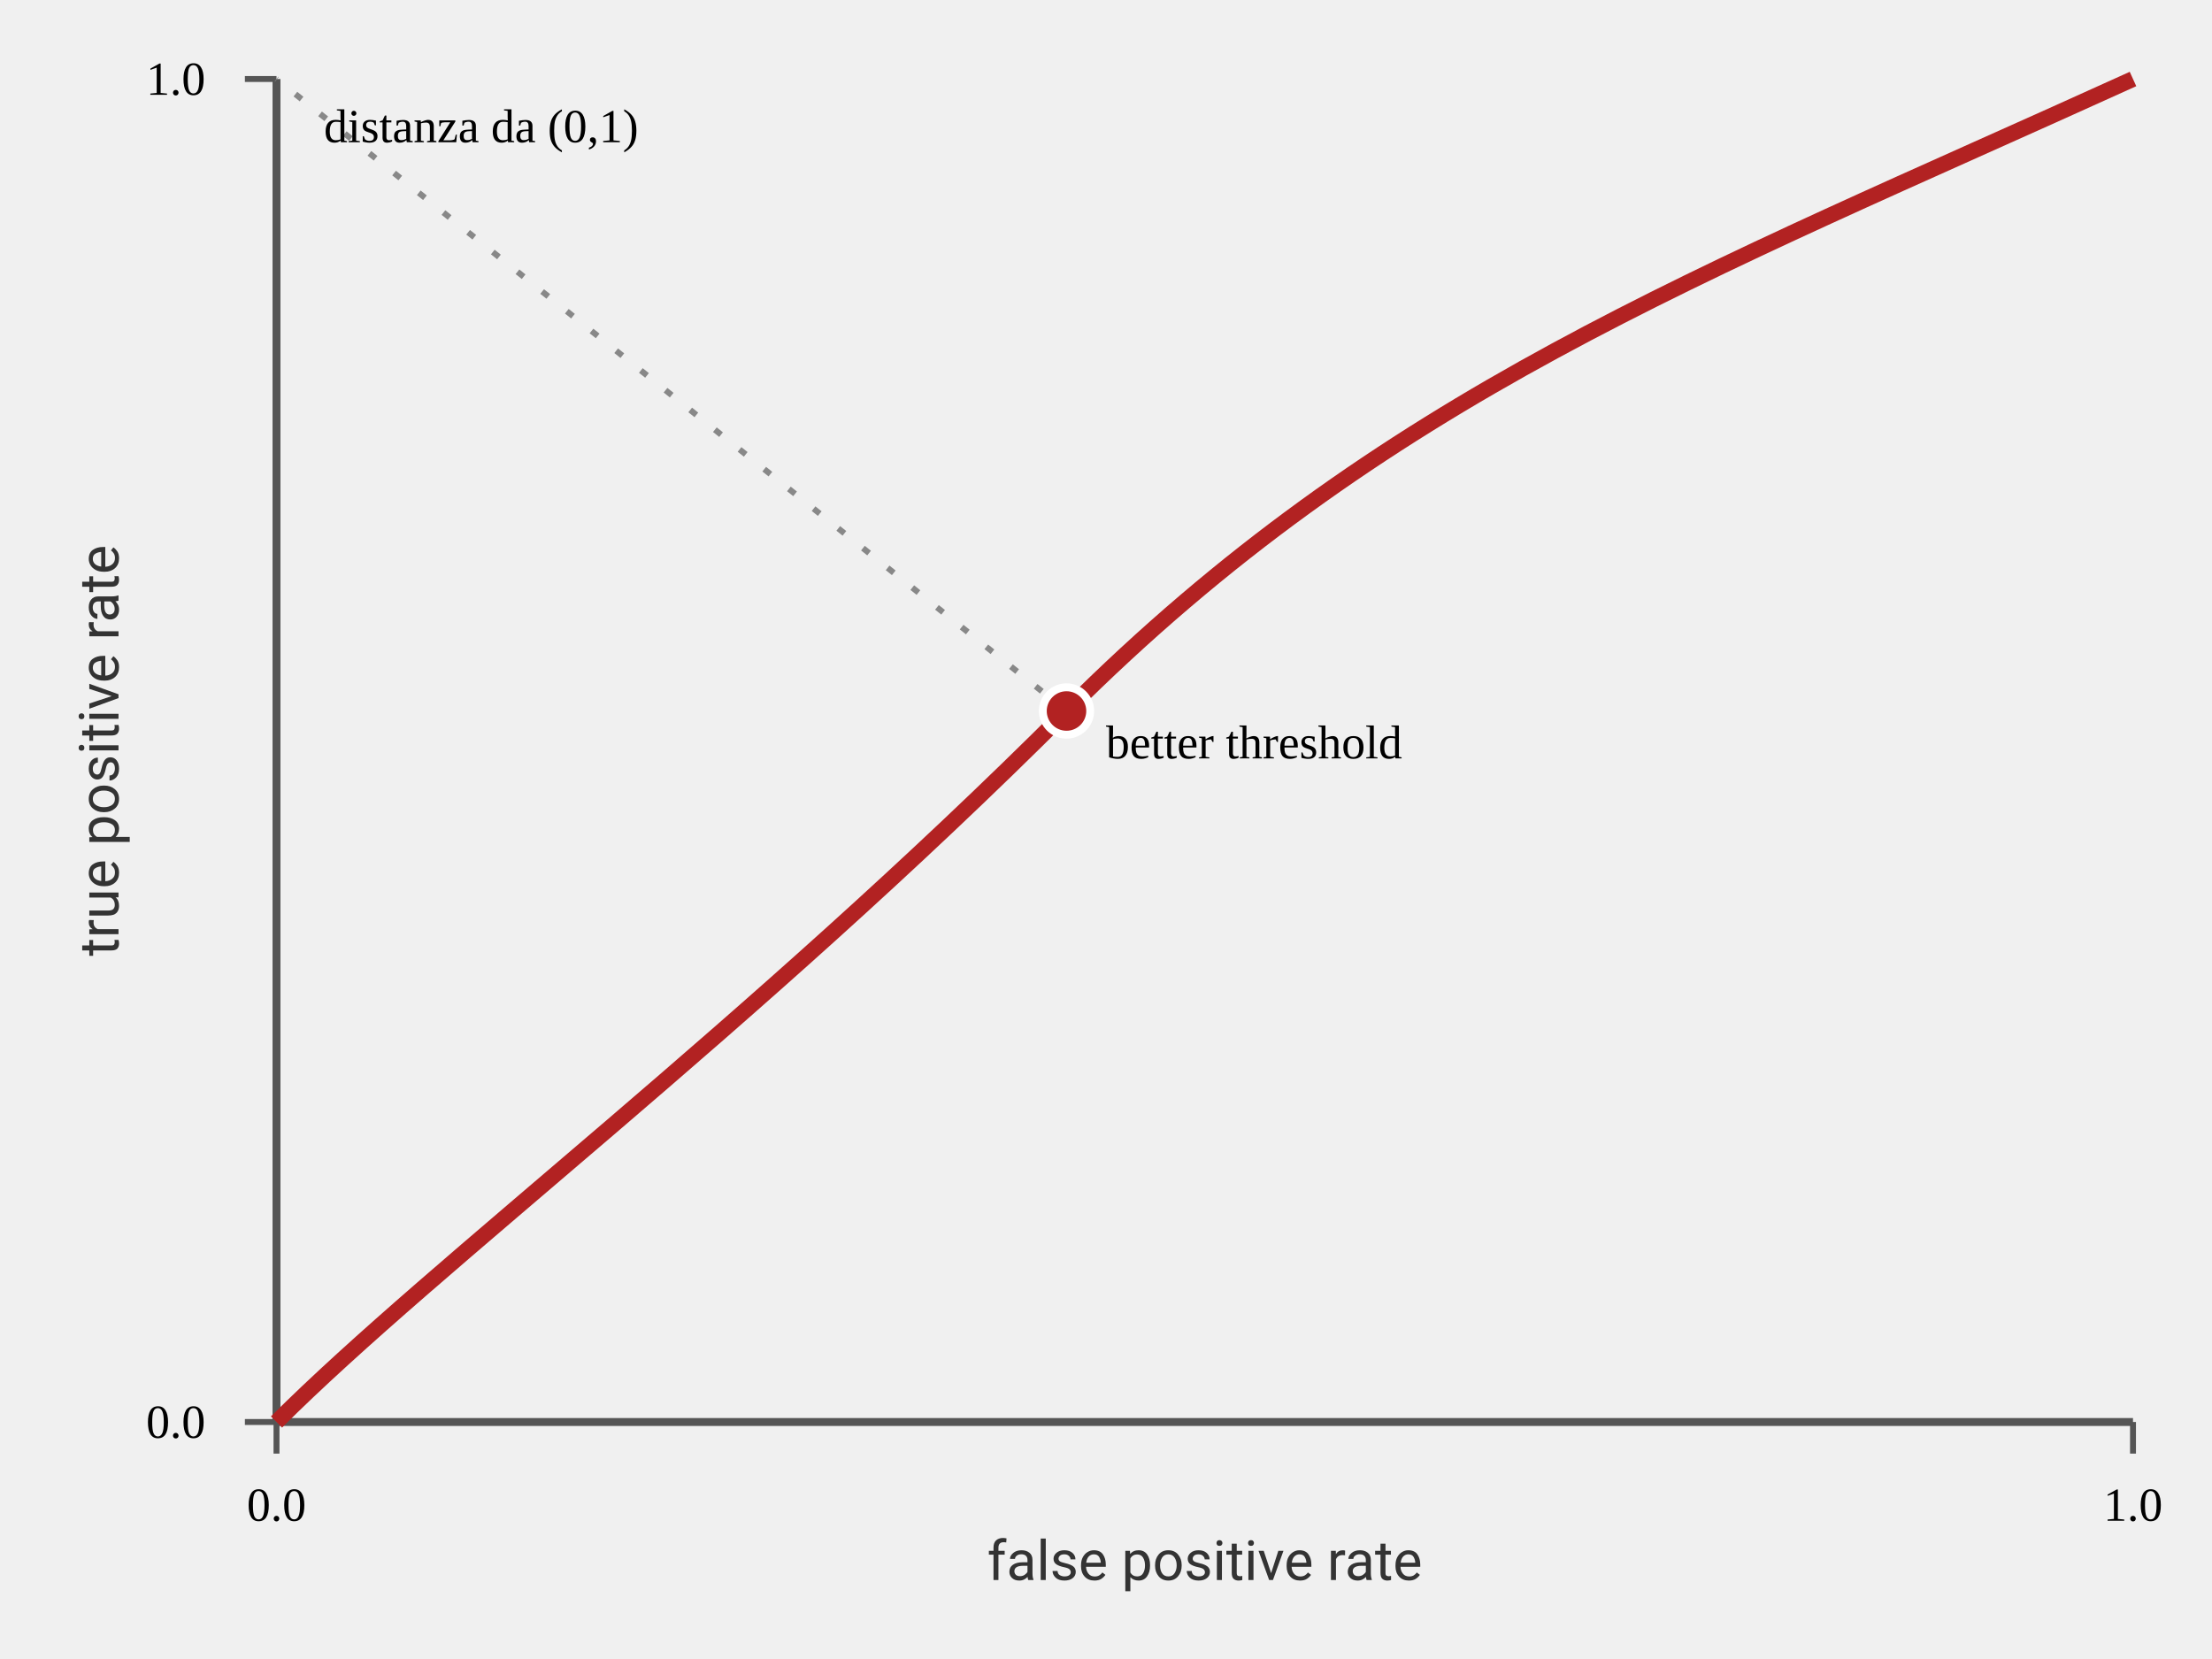
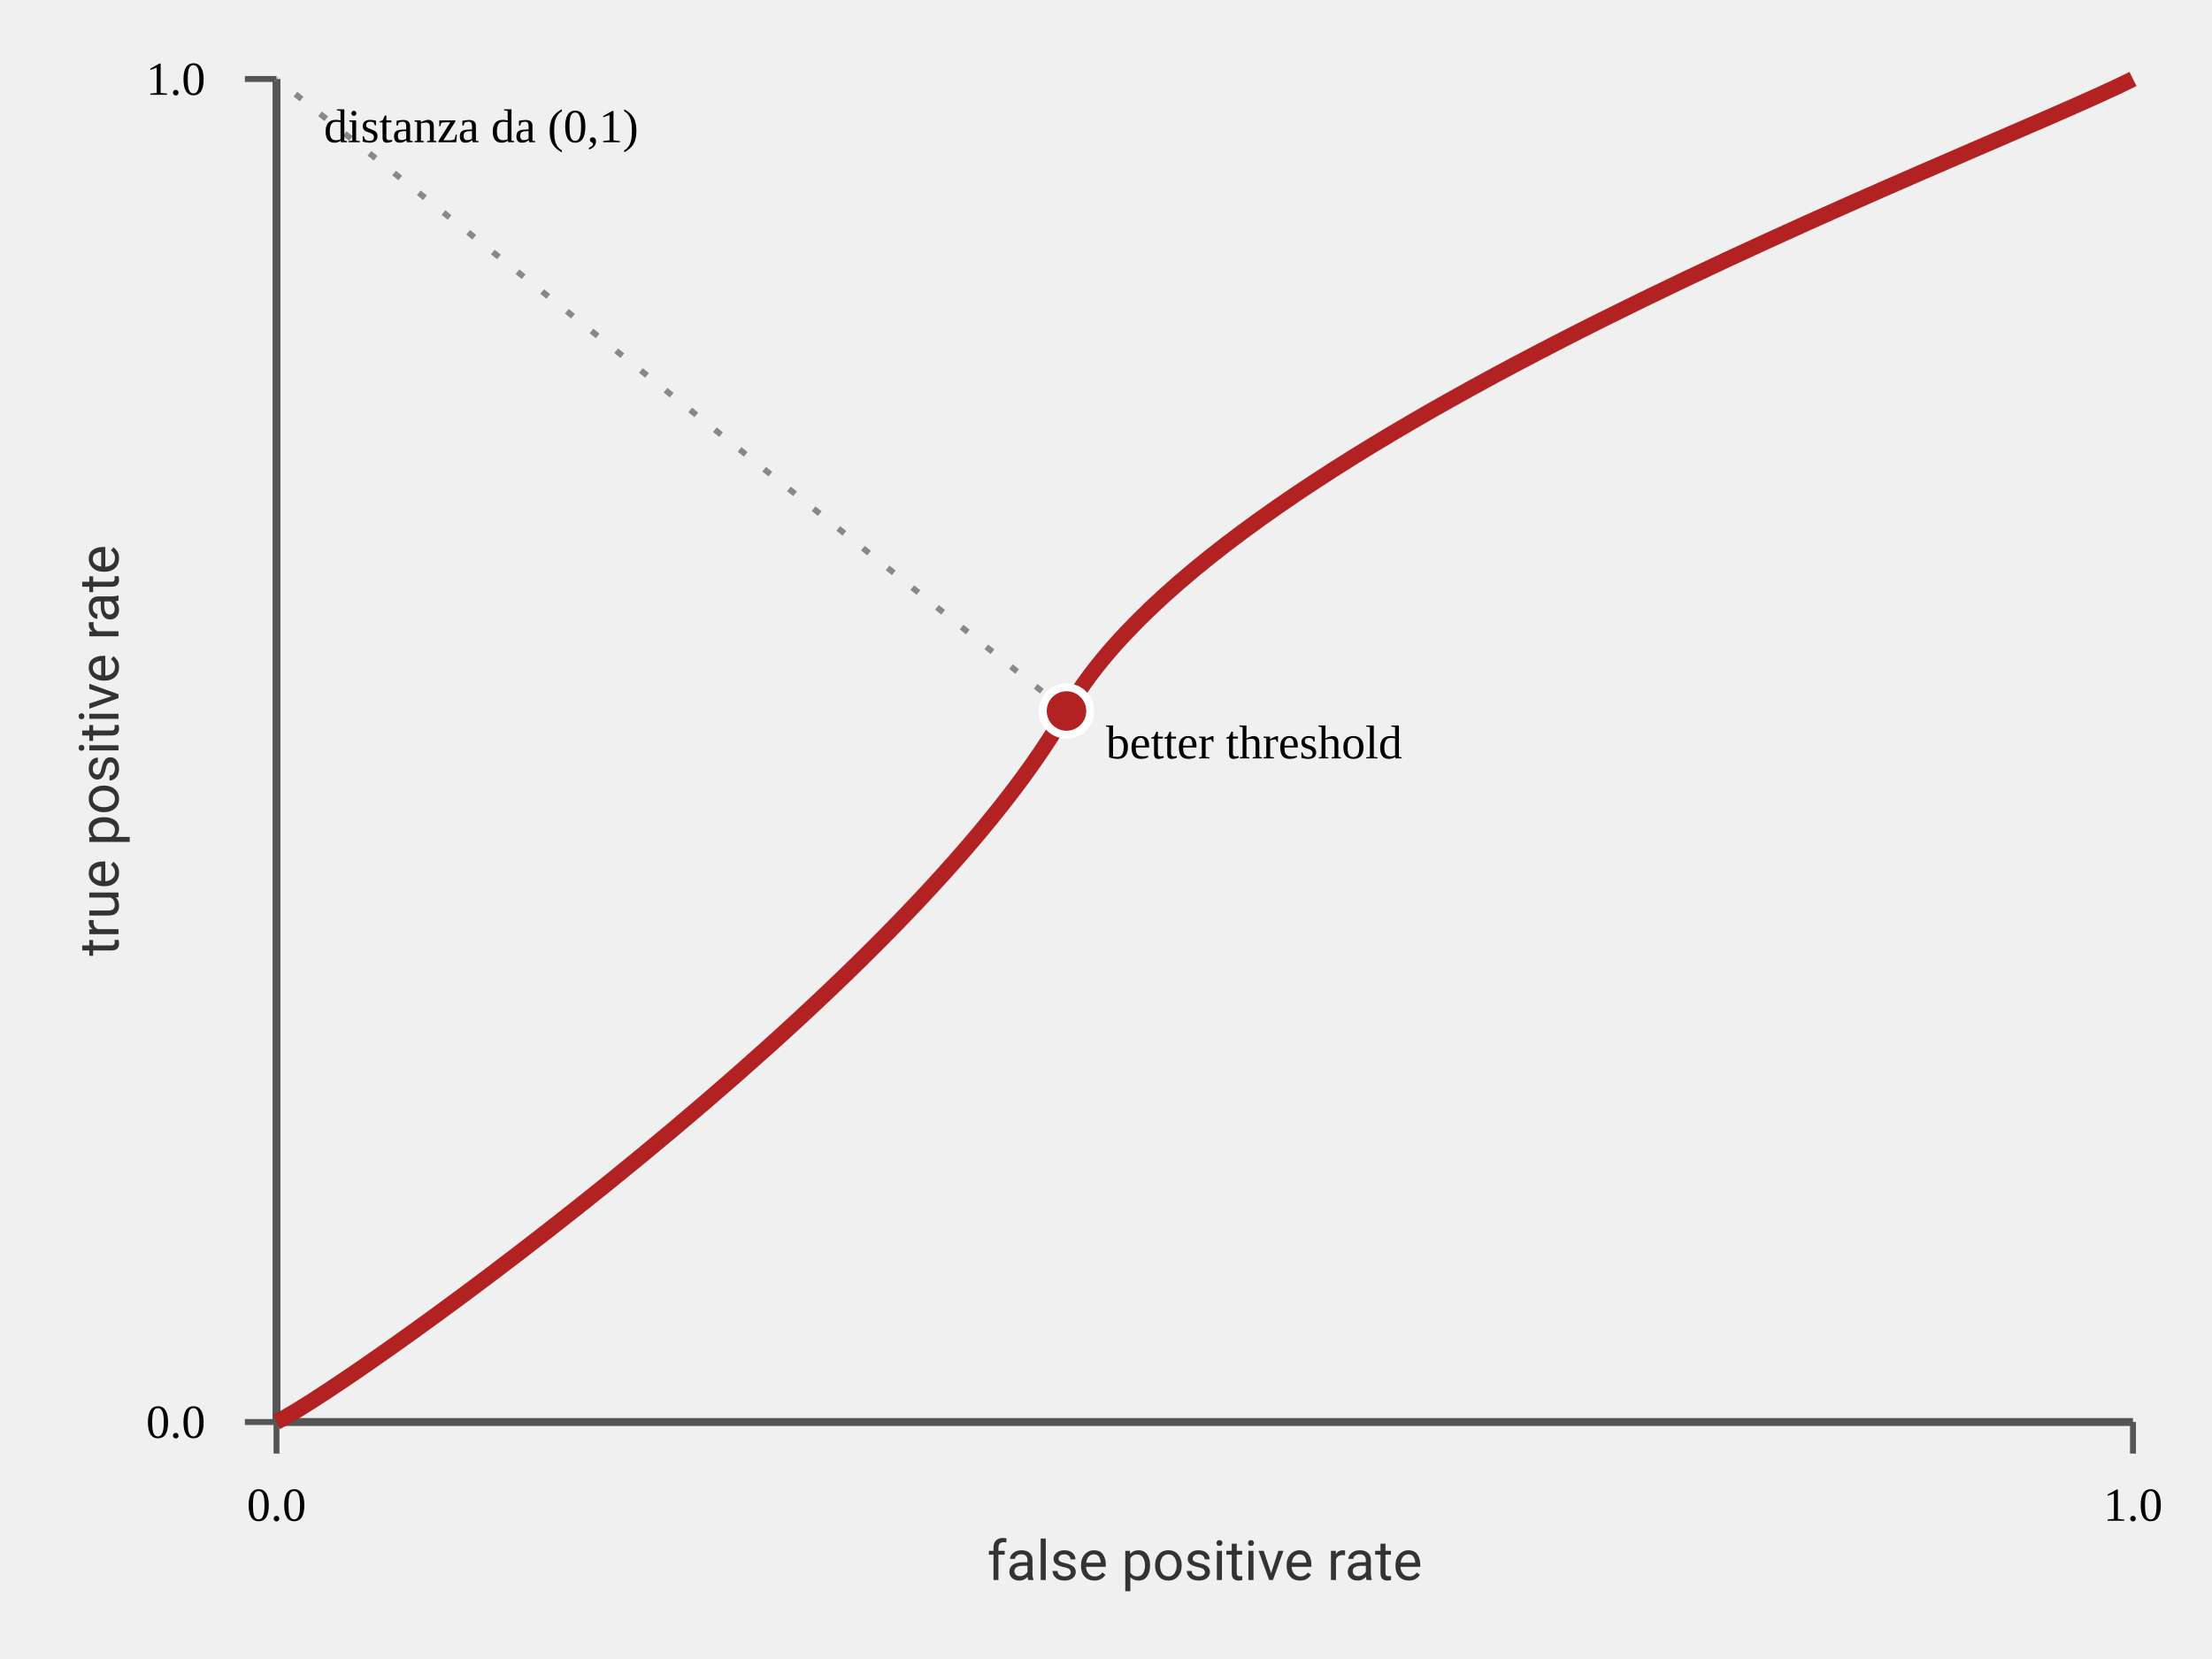
<svg xmlns="http://www.w3.org/2000/svg" width="560" height="420" viewBox="0 0 560 420" role="img" aria-labelledby="title desc">
  <defs>
    <style type="text/css">
      .axis { stroke: #555; stroke-width: 2; }
      .tick { stroke: #555; stroke-width: 1.5; }
      .label { fill: #333; font-family: system-ui, -apple-system, "Segoe UI", Roboto, Ubuntu, Cantarell, "Helvetica Neue", Arial, sans-serif; font-size: 14px; }
      .small { font-size: 12px; }
      .roc { stroke: #b22222; stroke-width: 4; fill: none; }
      .guide { stroke: #888; stroke-width: 1.5; stroke-dasharray: 2 6; }
      .sample { fill: #b22222; stroke: #fff; stroke-width: 2; }
    </style>
  </defs>
  <g transform="translate(70,20)">
    <rect x="0" y="0" width="470" height="340" fill="none" />
    <line class="axis" x1="0" y1="340" x2="470" y2="340" />
    <line class="axis" x1="0" y1="340" x2="0" y2="0" />
    <text class="label" x="235" y="380" text-anchor="middle">false positive rate</text>
    <text class="label" x="-40" y="170" transform="rotate(-90 -40,170)" text-anchor="middle">true positive rate</text>
    <line class="tick" x1="0" y1="340" x2="0" y2="348" />
    <text class="small" x="0" y="365" text-anchor="middle">0.0</text>
    <line class="tick" x1="470" y1="340" x2="470" y2="348" />
    <text class="small" x="470" y="365" text-anchor="middle">1.0</text>
    <line class="tick" x1="-8" y1="340" x2="0" y2="340" />
    <text class="small" x="-18" y="344" text-anchor="end">0.0</text>
    <line class="tick" x1="-8" y1="0" x2="0" y2="0" />
    <text class="small" x="-18" y="4" text-anchor="end">1.0</text>
-     <path class="roc" d="M 0 340 C 40 300, 120 240, 200 160 S 360 50, 470 0" />
+     <path class="roc" d="M 0 340 C 20 330, 160 230, 200 160 S 430 20, 470 0" />
    <line class="guide" x1="200" y1="160" x2="0" y2="0" />
    <circle class="sample" cx="200" cy="160" r="6" />
    <text class="small" x="12" y="16">distanza da (0,1)</text>
    <text class="small" x="210" y="172">better threshold</text>
  </g>
</svg>
